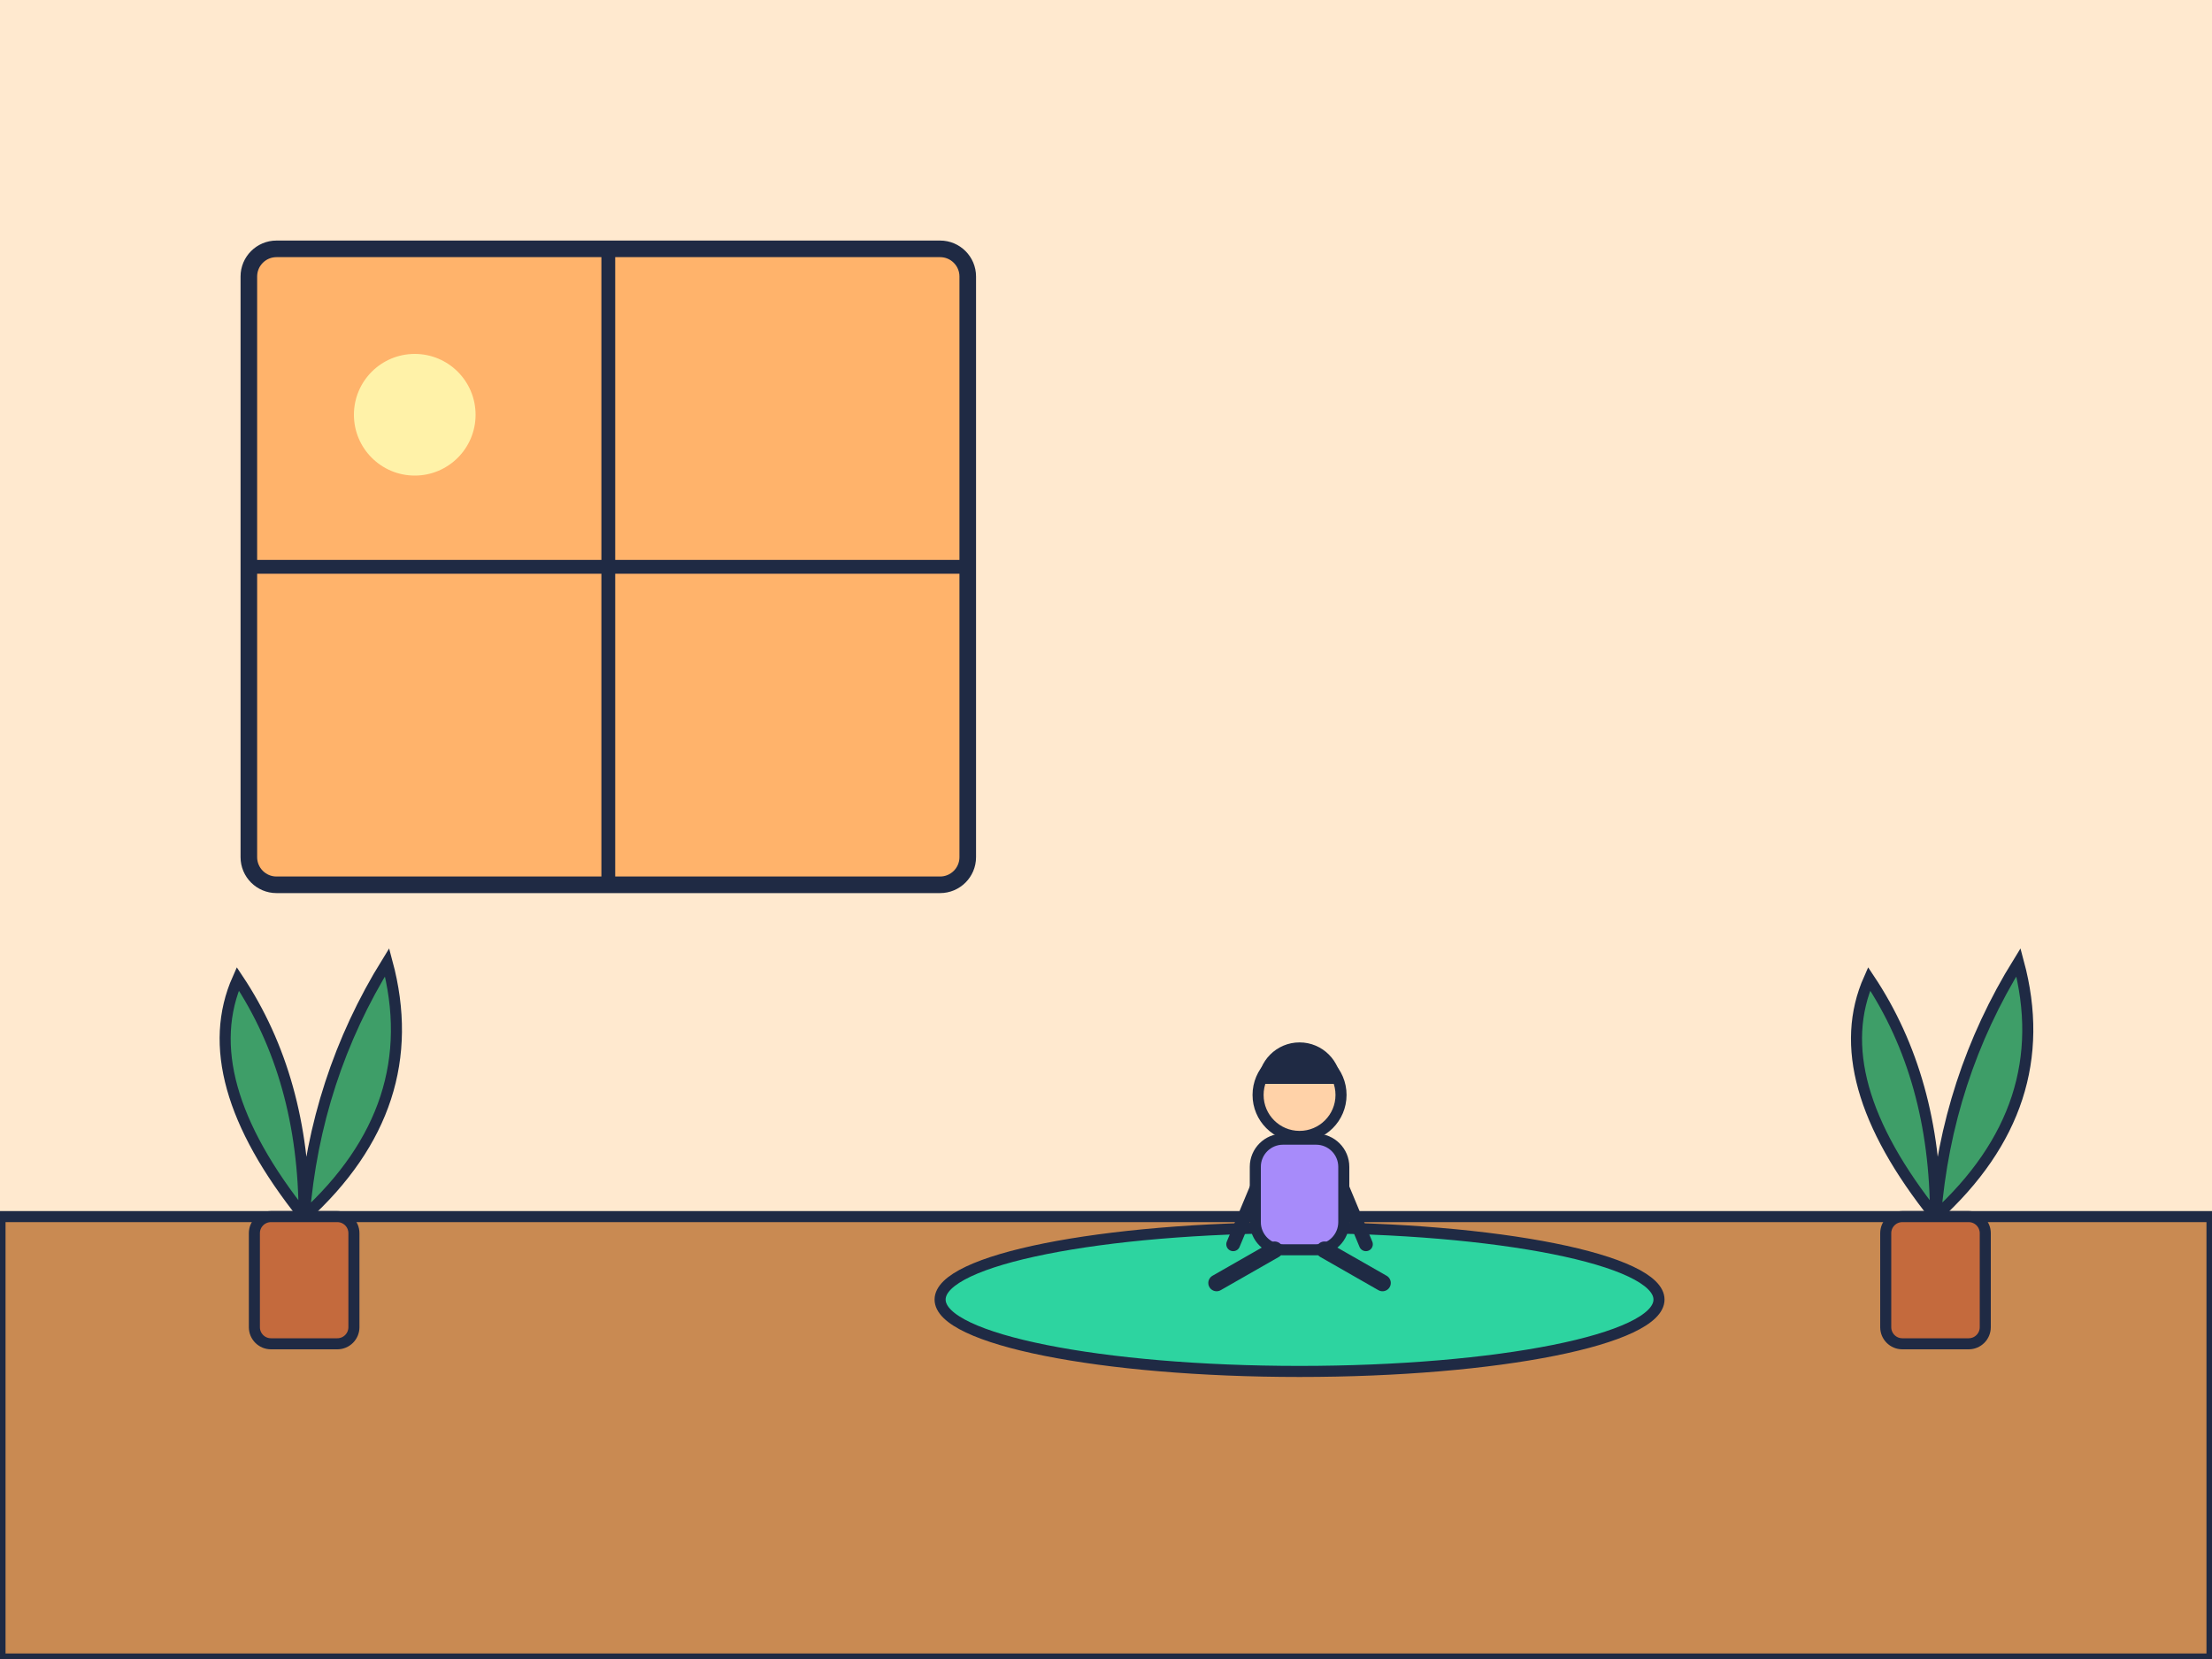
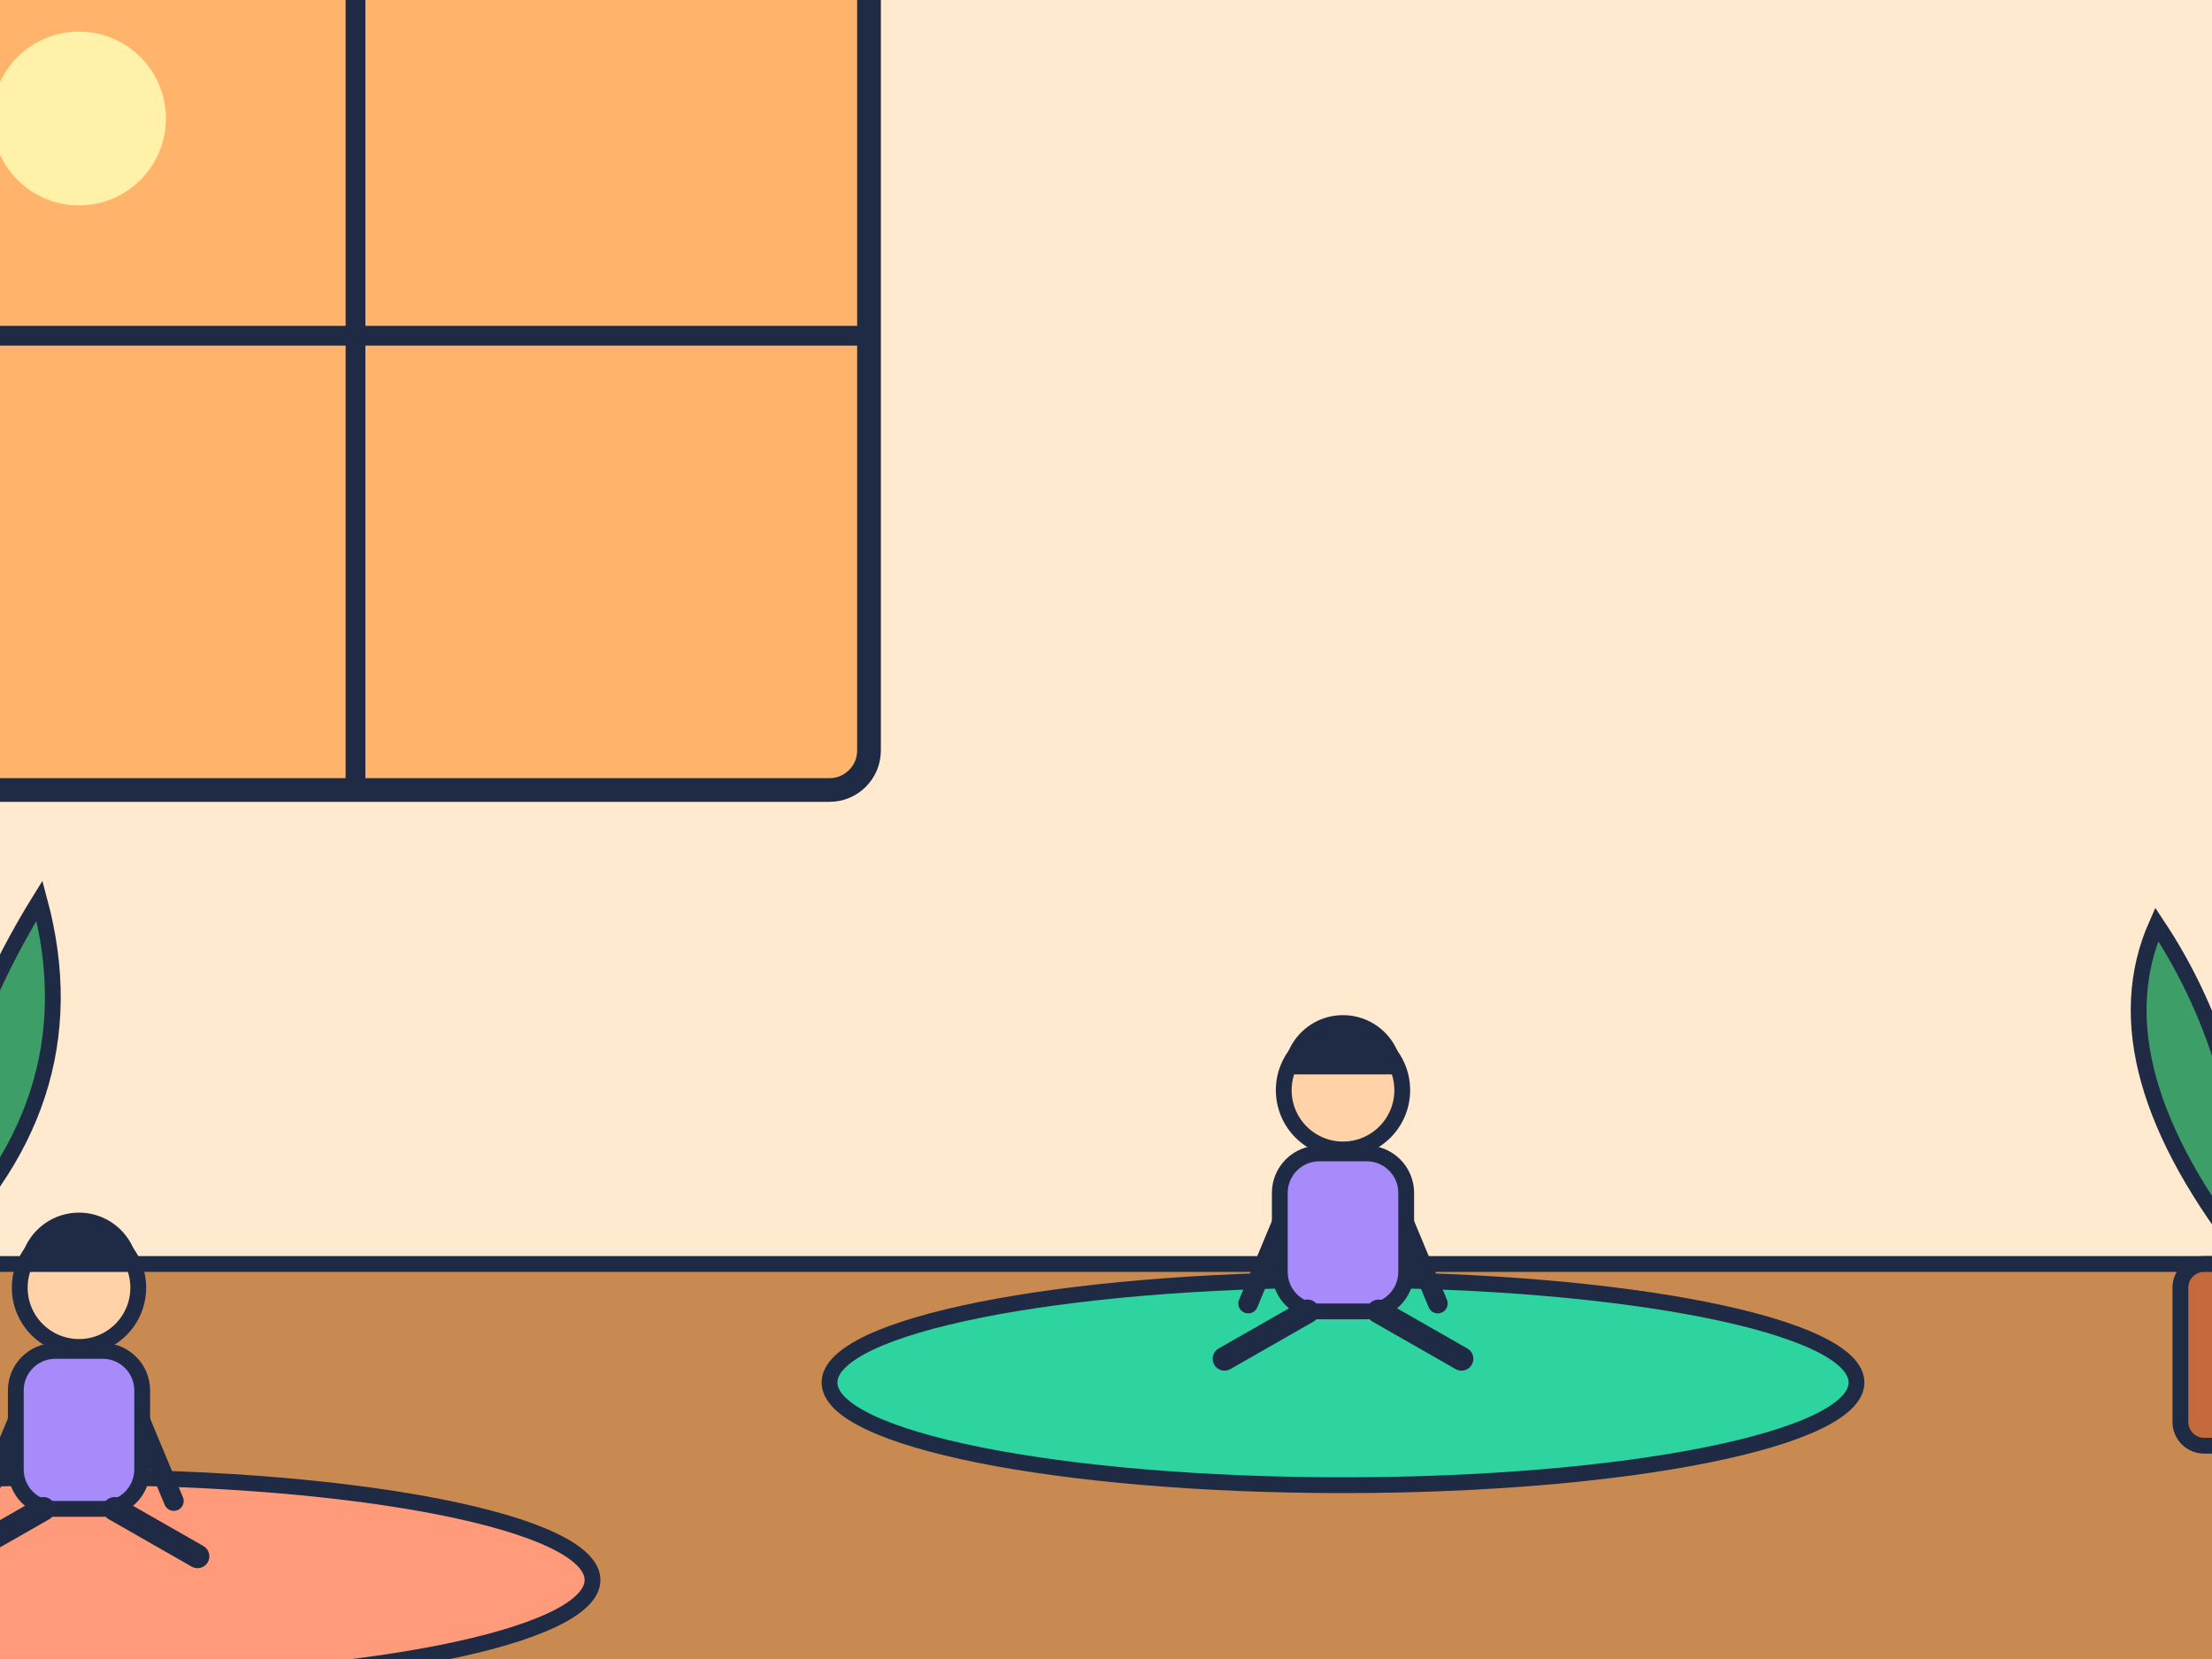
- <svg xmlns="http://www.w3.org/2000/svg" viewBox="0 0 800 600" role="img">
+ <svg xmlns="http://www.w3.org/2000/svg" viewBox="130 120 560 420" role="img">
  <rect width="800" height="600" fill="#ffe9cf" />
  <rect y="440" width="800" height="160" fill="#c98a52" stroke="#1f2a44" stroke-width="4" />
  <rect x="90" y="90" width="260" height="230" rx="10" fill="#ffb36b" stroke="#1f2a44" stroke-width="6" />
  <path d="M220 90 V320 M90 205 H350" stroke="#1f2a44" stroke-width="5" />
  <circle cx="150" cy="150" r="22" fill="#fff2a8" />
-   <rect x="0" y="0" width="800" height="600" fill="#ffe9cf" opacity=".0" />
  <ellipse cx="470" cy="470" rx="130" ry="26" fill="#2dd4a0" stroke="#1f2a44" stroke-width="4" />
  <g transform="translate(470 460) scale(1.0)">
    <path d="M-14 -34 L-24 -10 M14 -34 L24 -10" stroke="#1f2a44" stroke-width="5" fill="none" stroke-linecap="round" />
    <rect x="-16" y="-48" width="32" height="40" rx="10" fill="#a78bfa" stroke="#1f2a44" stroke-width="4" />
    <path d="M-9 -8 L-30 4 M9 -8 L30 4" stroke="#1f2a44" stroke-width="6" stroke-linecap="round" />
    <circle cx="0" cy="-64" r="15" fill="#ffd2a8" stroke="#1f2a44" stroke-width="4" />
    <path d="M-15 -68 a15 15 0 0 1 30 0z" fill="#1f2a44" />
  </g>
  <rect x="92" y="440" width="36" height="46" rx="6" fill="#c46a3d" stroke="#1f2a44" stroke-width="4" />
  <path d="M110 440 Q70 390 86 354 Q110 390 110 440 M110 440 Q154 400 140 348 Q114 390 110 440" fill="#3e9e68" stroke="#1f2a44" stroke-width="4" />
  <rect x="682" y="440" width="36" height="46" rx="6" fill="#c46a3d" stroke="#1f2a44" stroke-width="4" />
  <path d="M700 440 Q660 390 676 354 Q700 390 700 440 M700 440 Q744 400 730 348 Q704 390 700 440" fill="#3e9e68" stroke="#1f2a44" stroke-width="4" />
+   <ellipse cx="150" cy="520" rx="130" ry="26" fill="#ff9a7a" stroke="#1f2a44" stroke-width="4" />
+   <g transform="translate(150 510) scale(1.0)">
+     <path d="M-14 -34 L-24 -10 M14 -34 L24 -10" stroke="#1f2a44" stroke-width="5" fill="none" stroke-linecap="round" />
+     <rect x="-16" y="-48" width="32" height="40" rx="10" fill="#a78bfa" stroke="#1f2a44" stroke-width="4" />
+     <path d="M-9 -8 L-30 4 M9 -8 L30 4" stroke="#1f2a44" stroke-width="6" stroke-linecap="round" />
+     <circle cx="0" cy="-64" r="15" fill="#ffd2a8" stroke="#1f2a44" stroke-width="4" />
+     <path d="M-15 -68 a15 15 0 0 1 30 0z" fill="#1f2a44" />
+   </g>
</svg>
